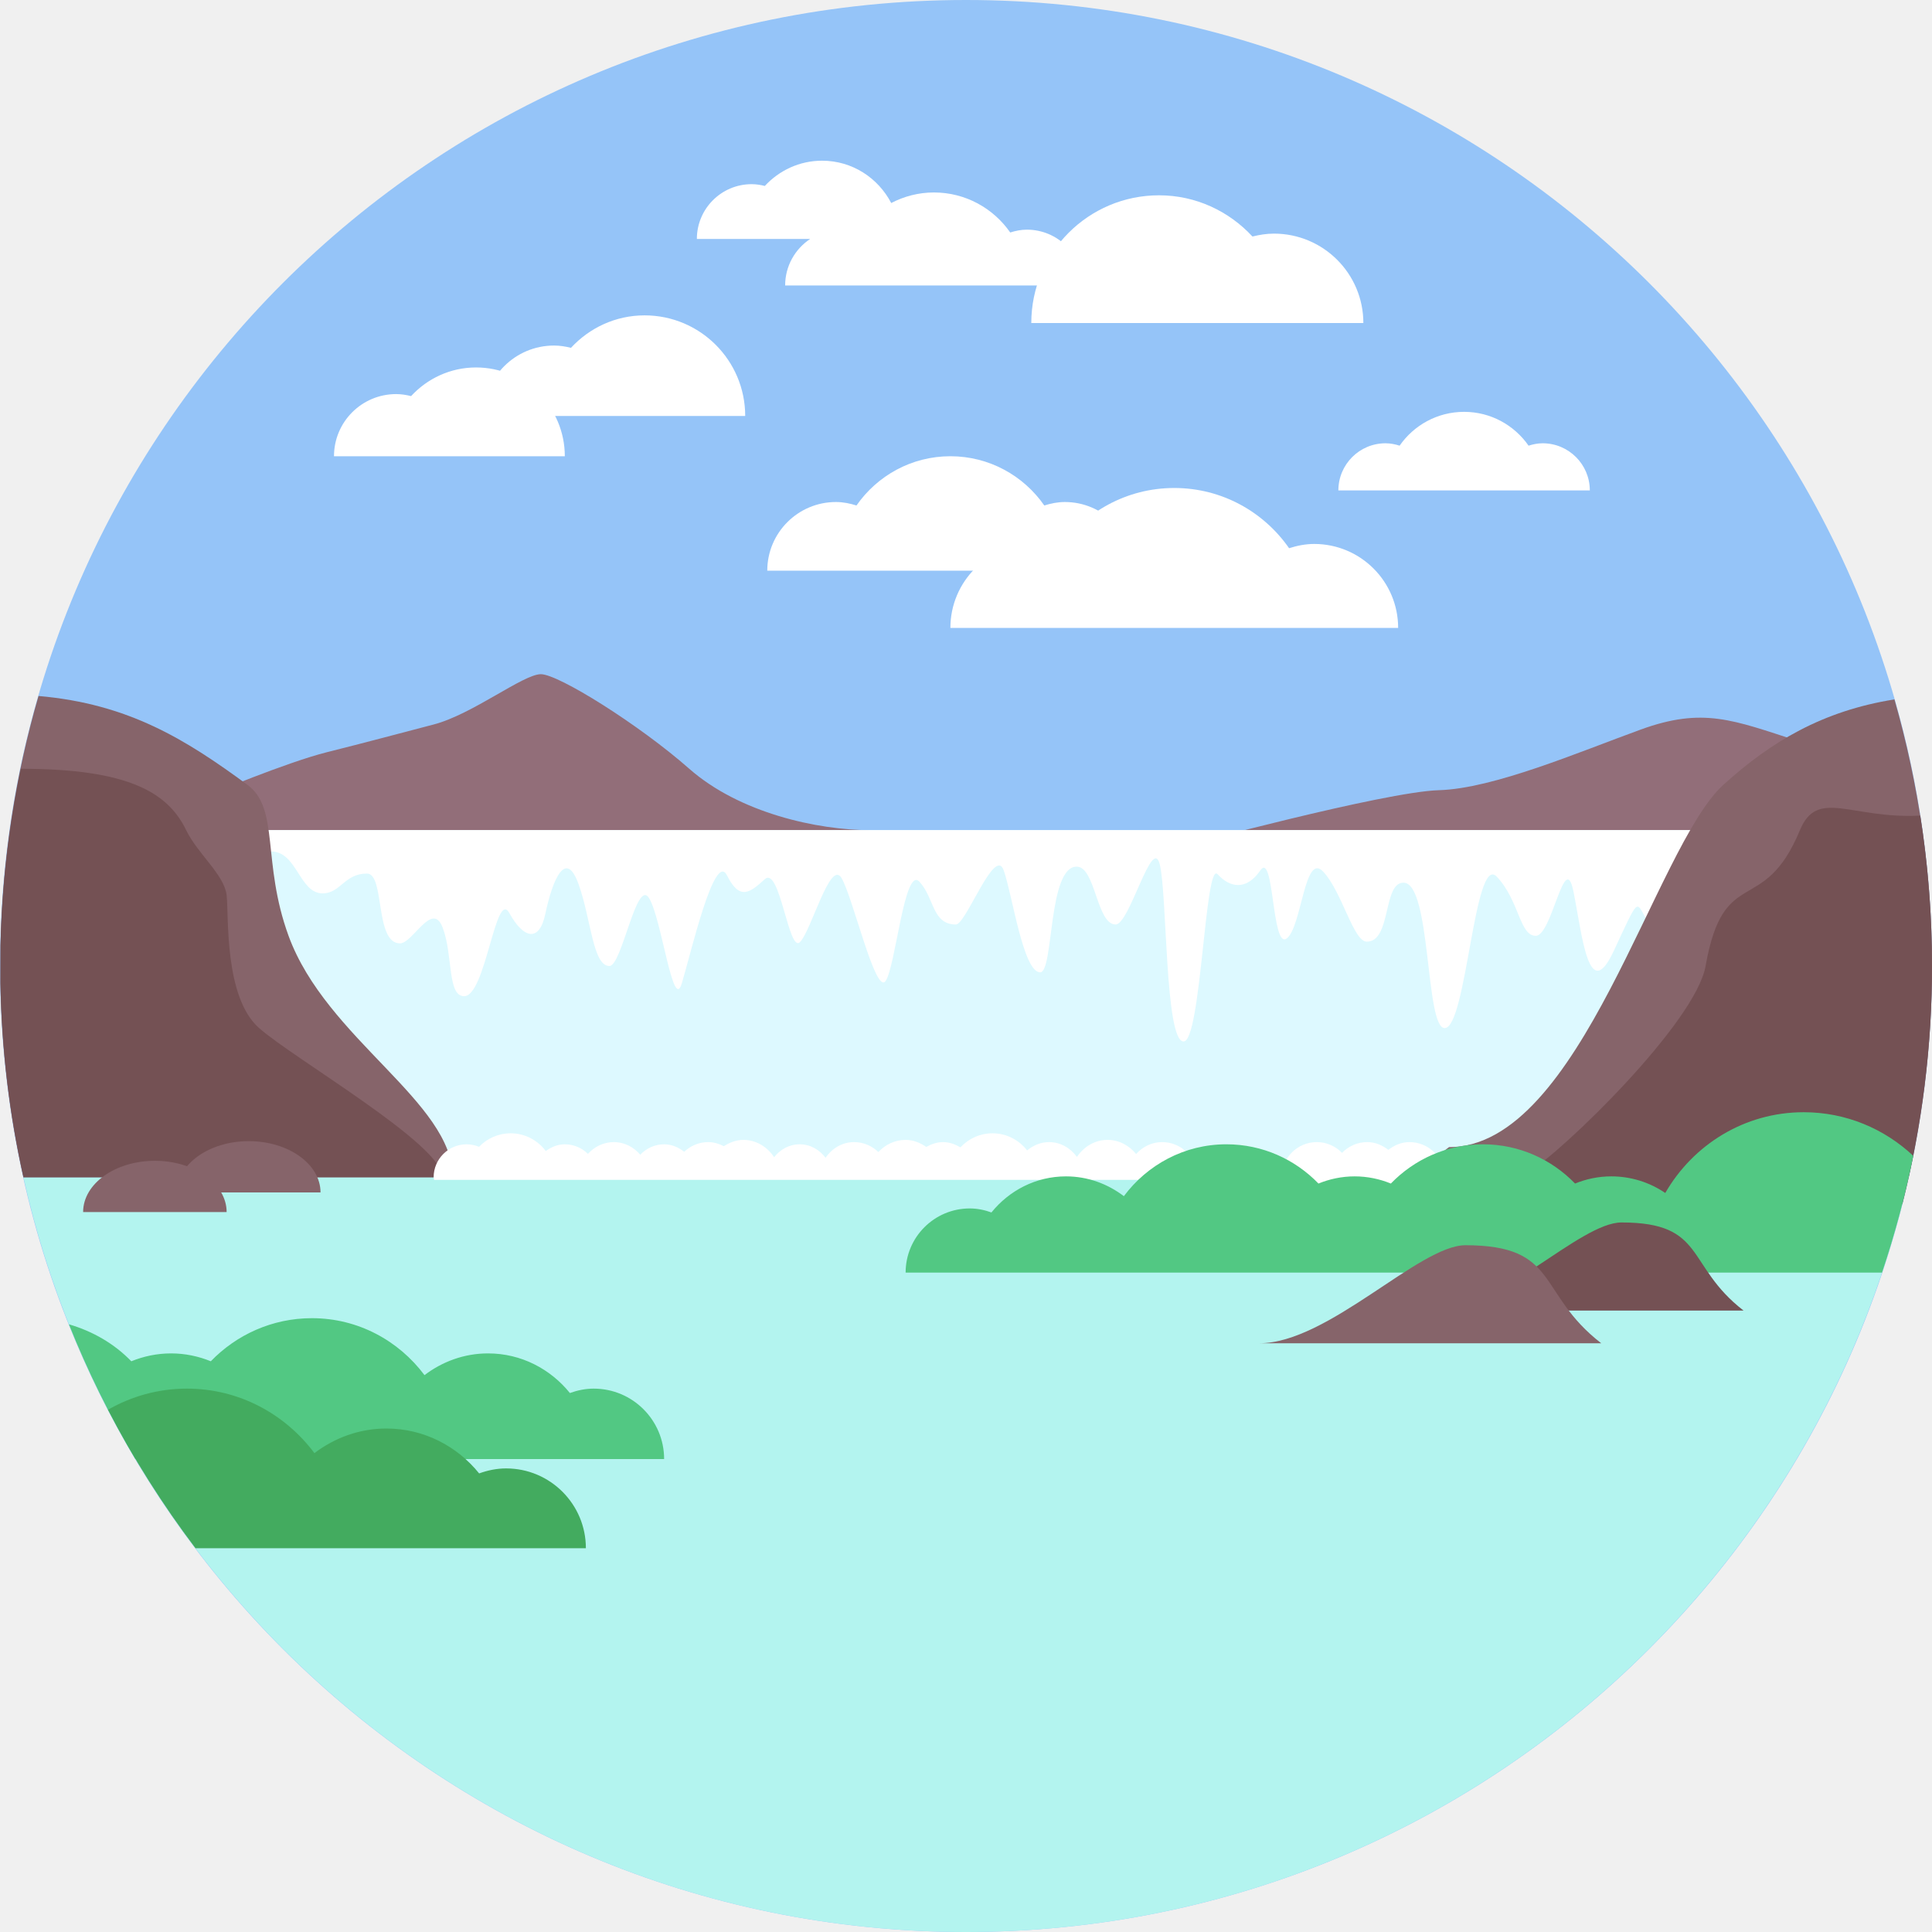
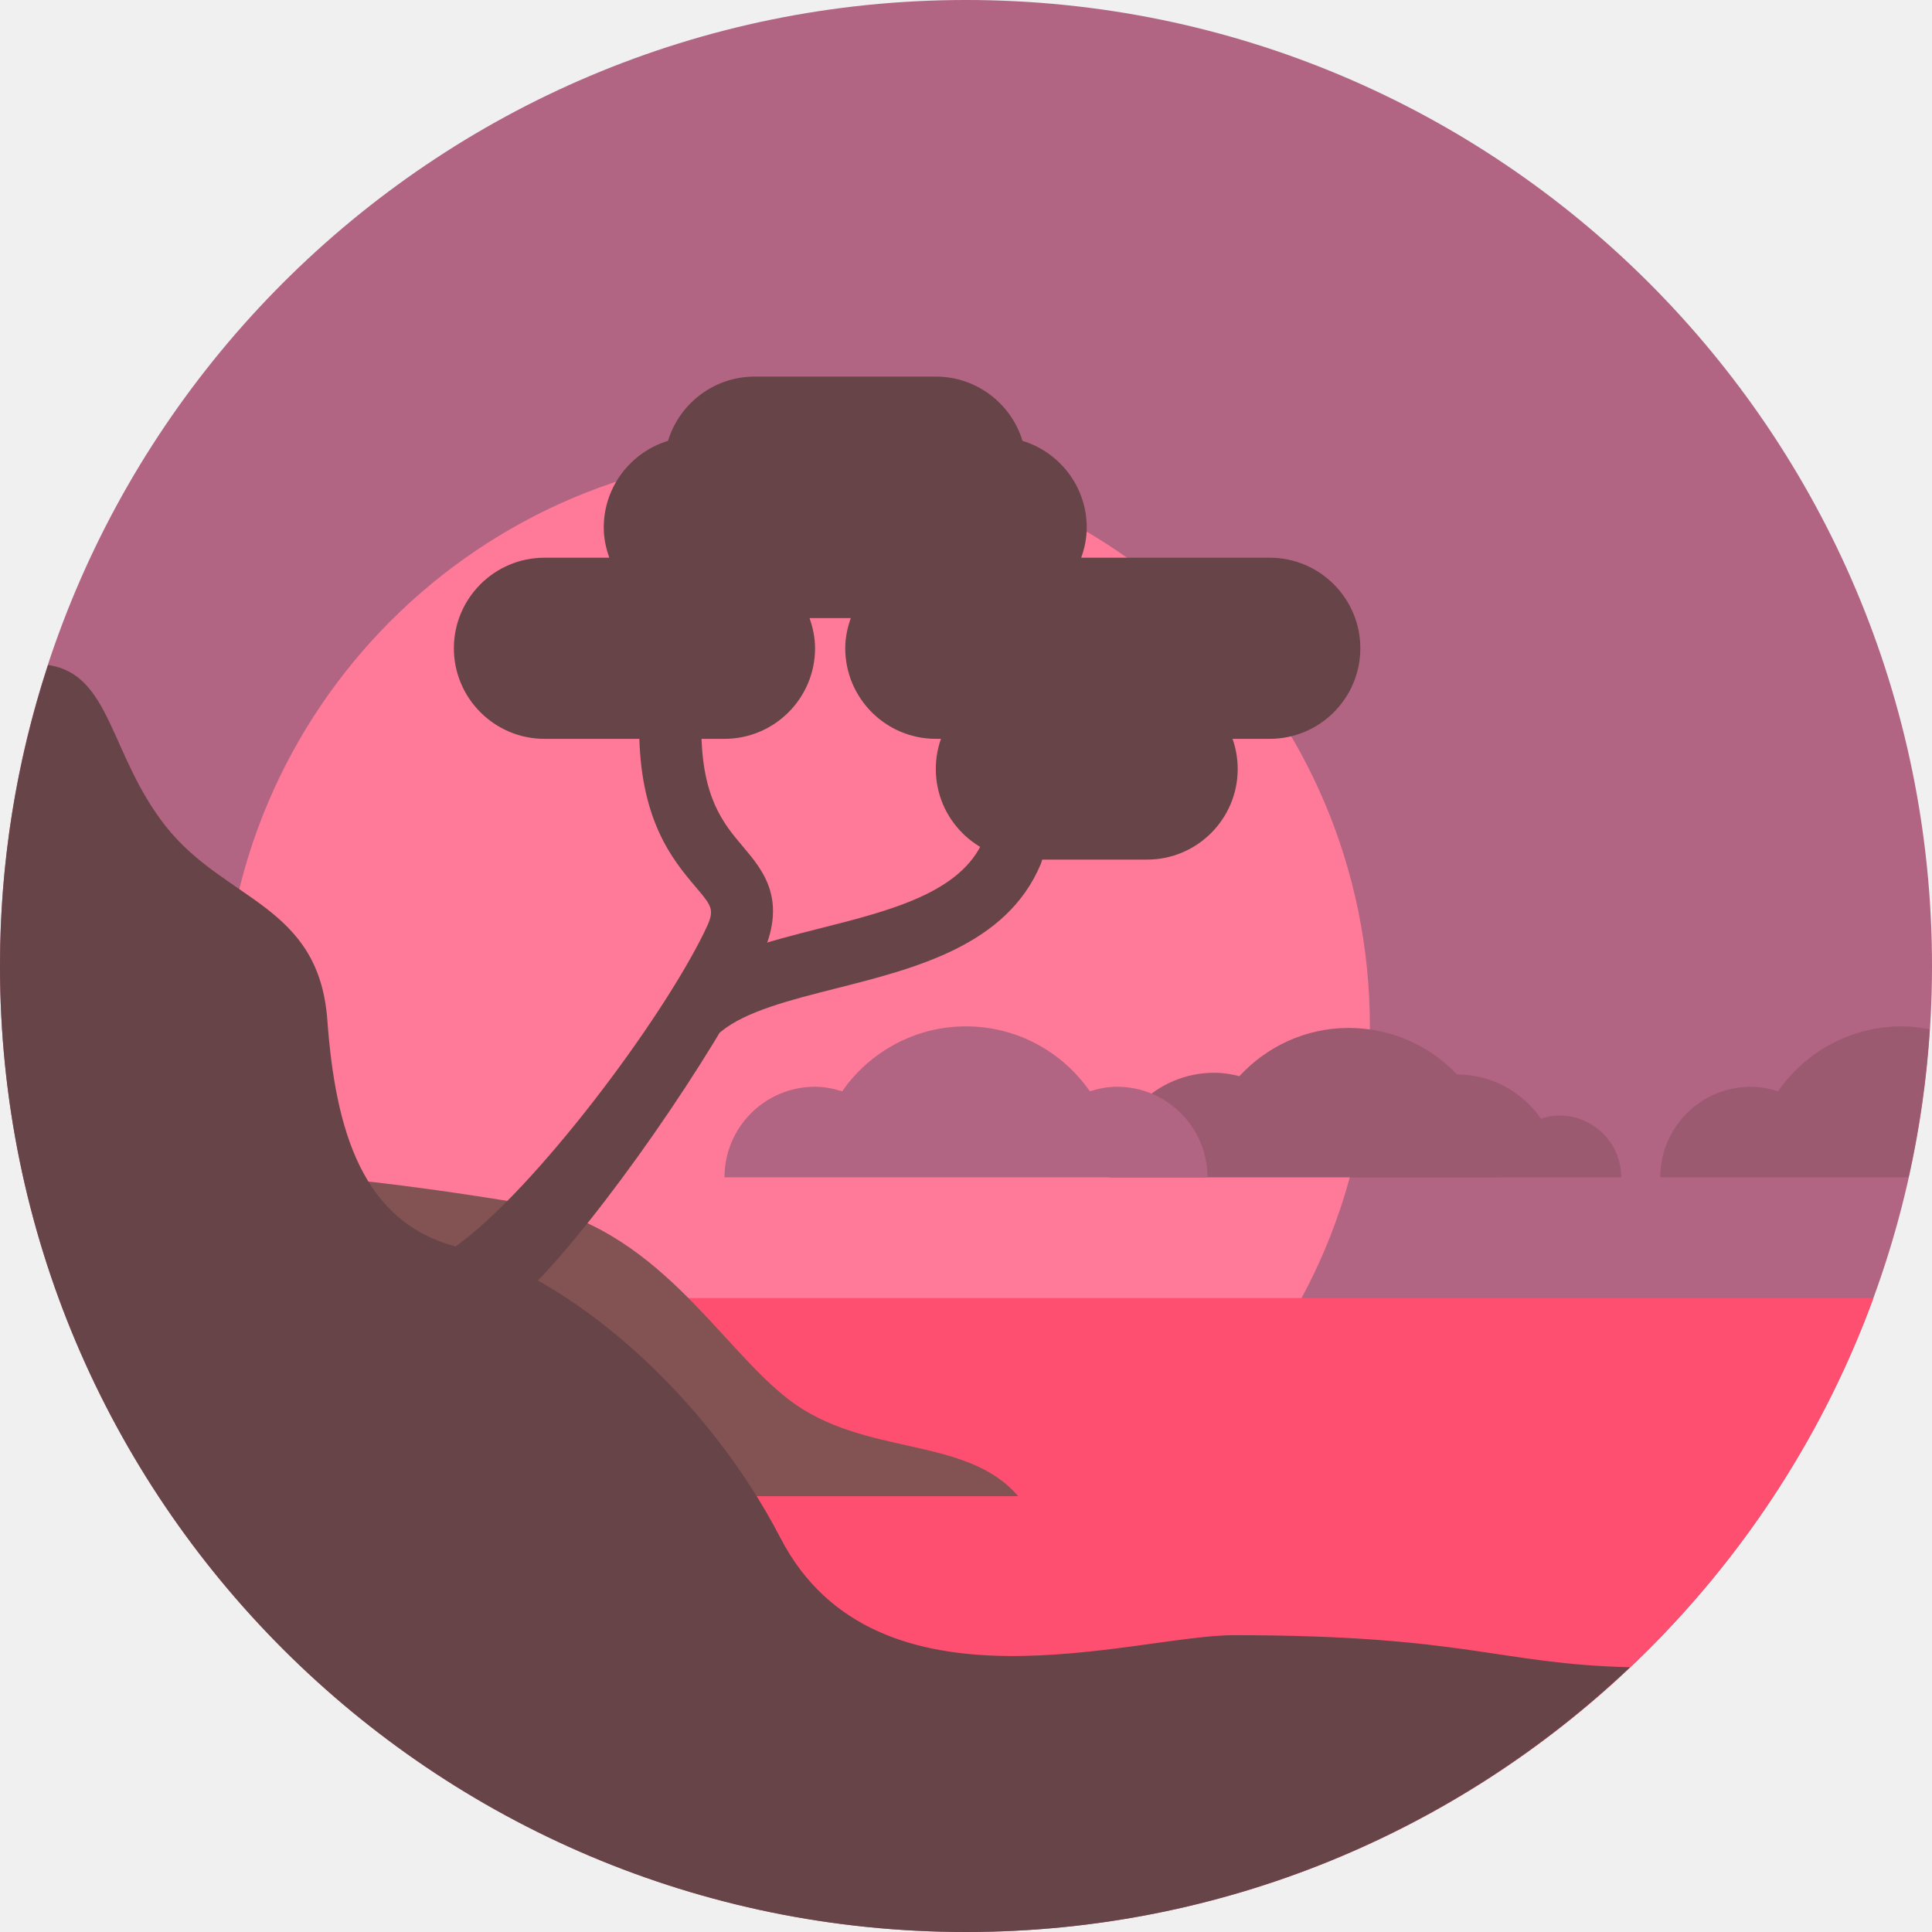
<svg xmlns="http://www.w3.org/2000/svg" width="800px" height="800px" viewBox="0 0 1024 1024" class="icon" version="1.1">
-   <path d="M512 512m-512 0a512 512 0 1 0 1024 0 512 512 0 1 0-1024 0Z" fill="#95C4F8" />
-   <path d="M461.334 440c-28 0-69.334-9.064-96-32.532C338.666 384 296 357.334 286.666 357.334c-9.334 0-36.334 21.334-56.834 26.666s-35.166 9.334-56.5 14.666C152 404 110.666 421.334 110.666 421.334s0.98 20.06 0 27.334c-0.98 7.272 118.666 20.666 175.334 14C342.666 456 461.334 440 461.334 440zM952.666 392.666c-34-11-50-18-83-6s-78 31.306-107 32.154c-29 0.846-136.334 29.846-136.334 29.846l347.334-5-21-51z" fill="#926E79" />
-   <path d="M120.116 440H932v184H120.116z" fill="#DDF9FF" />
-   <path d="M932 440H130.4c-4.238 2.516-7.912 4.914-10.284 6.86v4.654c6.552 1.534 23.574-0.22 23.574-0.22 13.81 0 14.91 22.206 27.31 22.206 9.5 0 11.51-10.5 23.5-10.5 9.596 0 4 37 17.5 37 6.818 0 17.166-22.92 22.666-8.252S237.028 528 246 528c11.5 0 16.666-57.334 24-44 7.334 13.334 15.784 15.772 19 0.5 4-19 11-34.5 17.668-15.834 6.666 18.666 7.52 43.334 16.334 43.334 6.624 0 14.334-46.666 21-36 6.666 10.666 12.666 60.666 17.334 45.334 4.666-15.334 17.334-70.666 24-57.334 6.666 13.334 12 9.334 20 2s12.666 39.334 18.666 33.334 16-44 22-34 18 62 23.334 54.666c5.334-7.334 10-61.334 18-52.666S494 490 506.666 490c5.334 0 20.666-42 25.334-28.666s10.318 54.02 19.334 54.02c7.208 0 4-56.02 19.334-56.02 10 0 10.49 30.666 20.666 30.666 7.334 0 19.334-47.334 23.334-32 4 15.334 2.666 94 12.666 94 9.276 0 11.334-96 18-88.666 6.666 7.334 15.334 8.666 22.666-2s6 42.124 14 36.062c8-6.062 9.334-46.062 19.334-35.396 10 10.666 15.972 37.09 23.108 37.09 13.092 0 8.39-31.256 19.42-31.256 14.806 0 11.472 77.072 21.834 77.072 11.638 0 15.636-92.906 27.636-80.24 12 12.666 12.002 31.334 20.668 31.334s15.332-46.666 20-23.334c4.668 23.334 8 60 21.332 31.334 13.336-28.666 11.75-26.398 16.876-17.532 3.398 5.876 37.286-21.614 59.792-40.85V440z" fill="#FFFFFF" />
-   <path d="M0.232 521.142c0.62 35.276 4.794 69.666 12.206 102.858H240c0-40-67.112-73.334-87.064-128-14.276-39.114-4.64-67.41-21.766-80-32.45-23.854-62.846-42.966-110.75-47.11C8.188 410.974 1.238 455.274 0.274 501.072l-0.042 20.07z" fill="#86646A" />
-   <path d="M12.436 624C63.536 852.876 267.72 1024 512 1024s448.464-171.126 499.562-400H12.436z" fill="#B3F4EF" />
-   <path d="M564.386 266.078c-3.818 0-7.428 0.752-10.886 1.842-10.956-15.75-29.132-26.106-49.774-26.106s-38.816 10.356-49.774 26.106c-3.458-1.09-7.068-1.842-10.886-1.842-20.102 0-36.396 16.296-36.396 36.396h194.112c0-20.1-16.294-36.396-36.396-36.396z" fill="#FFFFFF" />
-   <path d="M696.552 288.308c-4.668 0-9.082 0.918-13.31 2.252-13.396-19.256-35.618-31.918-60.854-31.918s-47.458 12.66-60.854 31.918c-4.228-1.334-8.642-2.252-13.31-2.252-24.576 0-44.498 19.922-44.498 44.498h237.322c0.002-24.576-19.922-44.498-44.496-44.498zM817.648 234.948c-2.622 0-5.1 0.516-7.474 1.264-7.522-10.814-20.002-17.924-34.174-17.924s-26.65 7.11-34.174 17.924c-2.374-0.748-4.852-1.264-7.474-1.264-13.8 0-24.988 11.188-24.988 24.988h133.274c-0.002-13.802-11.19-24.988-24.99-24.988zM177.022 241.814c0-18.19 14.746-32.938 32.938-32.938 2.746 0 5.37 0.434 7.92 1.068 8.594-9.282 20.78-15.184 34.428-15.184 25.986 0 47.054 21.066 47.054 47.054h-122.34z" fill="#FFFFFF" />
-   <path d="M256.318 220.476c0-20.616 16.714-37.33 37.33-37.33 3.112 0 6.086 0.492 8.976 1.21 9.74-10.52 23.552-17.208 39.02-17.208 29.452 0 53.328 23.876 53.328 53.328h-138.654z" fill="#FFFFFF" />
-   <path d="M416.142 151.296h157.716c0-16.332-13.24-29.572-29.572-29.572-3.102 0-6.034 0.612-8.844 1.498-8.902-12.798-23.67-21.212-40.442-21.212-8.182 0-15.856 2.062-22.636 5.598-6.916-13.272-20.642-22.434-36.644-22.434-12.03 0-22.772 5.202-30.348 13.384-2.248-0.558-4.562-0.942-6.982-0.942-16.036 0-29.036 13-29.036 29.036h60.05c-7.982 5.296-13.262 14.346-13.262 24.644z" fill="#FFFFFF" />
-   <path d="M722.608 171.208c0-26.17-21.214-47.384-47.384-47.384-3.95 0-7.726 0.624-11.394 1.536-12.364-13.352-29.896-21.844-49.528-21.844-37.386 0-67.692 30.308-67.692 67.692h175.998z" fill="#FFFFFF" />
-   <path d="M71.734 773.334H352c0-20.62-16.714-37.334-37.334-37.334-4.446 0-8.652 0.91-12.606 2.334-10.266-12.71-25.784-21.002-43.394-21.002-12.704 0-24.282 4.39-33.676 11.516-13.614-18.222-35.16-30.184-59.658-30.184-21.072 0-40.024 8.802-53.6 22.842-6.51-2.65-13.604-4.174-21.066-4.174-7.464 0-14.556 1.524-21.068 4.174-8.948-9.254-20.374-15.906-33.06-19.588a510 510 0 0 0 35.196 71.416z" fill="#52C883" />
-   <path d="M1024 512c0-49.034-7.038-96.398-19.906-141.296-38.148 6.07-65.548 22.454-90.708 45.296-36.348 33-75.29 192-145.386 192l-20.97 16 138.486 36 126.048-36c8.052-36.064 12.436-73.51 12.436-112z" fill="#86646A" />
-   <path d="M1024 512c0-27.12-2.148-53.732-6.21-79.71-36.772 1.898-54.514-14.676-63.79 7.71-19.334 46.666-40.362 17.334-50 72-5.29 30-76 98.59-94 109.294S812 670 848 660c22.746-6.318 103.744-15.826 160.326-21.974A512.86 512.86 0 0 0 1024 512zM137.334 544.906c-18.666-16.426-16-59.574-17.216-70.432-1.218-10.86-15.392-21.94-21.45-34.474C89 420 68 407.468 11.012 407.468 4.72 437.794 0.95 469.038 0.276 501.074l-0.044 20.07c0.62 35.276 4.794 69.666 12.206 102.858h222.23c-0.002-17.336-78.668-62.668-97.334-79.096z" fill="#745154" />
-   <path d="M747.03 605.334c-4.28 0-8.034 1.686-11.182 4.108-3.148-2.42-6.902-4.108-11.18-4.108-5.262 0-9.97 2.208-13.364 5.71-3.392-3.5-8.102-5.71-13.362-5.71a18.666 18.666 0 1 0 0 37.332c5.26 0 9.97-2.208 13.362-5.71 3.392 3.5 8.102 5.71 13.364 5.71 4.278 0 8.032-1.688 11.18-4.108 3.148 2.42 6.902 4.108 11.182 4.108a18.666 18.666 0 0 0 18.666-18.666 18.664 18.664 0 0 0-18.666-18.666zM634.338 625.334c0.034-0.464 0.27-0.86 0.27-1.334a18.666 18.666 0 0 0-18.666-18.666c-5.53 0-10.362 2.51-13.78 6.33-3.636-4.468-8.952-7.496-15.162-7.496-6.872 0-12.632 3.712-16.19 9.024-3.396-4.642-8.618-7.856-14.81-7.856-4.462 0-8.394 1.782-11.606 4.394-4.27-5.476-10.854-9.06-18.336-9.06-6.73 0-12.748 2.892-17.006 7.45-2.76-1.61-5.792-2.784-9.218-2.784-3.284 0-6.21 1.074-8.892 2.564-3.178-2.166-6.804-3.73-10.942-3.73-5.746 0-10.82 2.524-14.442 6.428-3.356-3.226-7.872-5.26-12.892-5.26-6.384 0-11.742 3.41-15.108 8.298-3.196-4.222-8.024-7.13-13.726-7.13-5.58 0-10.332 2.78-13.536 6.848-3.542-5.402-9.356-9.182-16.298-9.182-3.884 0-7.298 1.408-10.358 3.336-2.53-1.282-5.28-2.17-8.31-2.17-4.934 0-9.352 1.998-12.69 5.126-2.976-2.34-6.562-3.958-10.642-3.958-5.006 0-9.454 2.156-12.642 5.524-3.424-4.01-8.338-6.692-14.024-6.692-5.486 0-10.3 2.464-13.714 6.234a17.432 17.432 0 0 0-12.286-5.066c-3.824 0-7.174 1.48-10.054 3.562-4.256-5.672-10.974-9.396-18.612-9.396-6.594 0-12.524 2.76-16.768 7.16a17.386 17.386 0 0 0-6.566-1.326 17.5 17.5 0 0 0-17.5 17.5c0 0.472 0.232 0.87 0.27 1.334h404.236z" fill="#FFFFFF" />
-   <path d="M1014.058 612.602c-15.204-14.266-35.562-23.102-58.058-23.102-31.504 0-58.692 17.338-73.374 42.802A50.748 50.748 0 0 0 854 623.5c-6.796 0-13.256 1.388-19.186 3.802-12.366-12.786-29.624-20.802-48.814-20.802s-36.45 8.016-48.812 20.802c-5.93-2.414-12.39-3.802-19.188-3.802s-13.256 1.388-19.186 3.802c-12.364-12.786-29.624-20.802-48.814-20.802-22.308 0-41.93 10.892-54.33 27.488-8.556-6.49-19.102-10.488-30.67-10.488-16.038 0-30.17 7.552-39.52 19.126-3.602-1.298-7.432-2.126-11.48-2.126-18.778 0-34 15.222-34 34h517.514c6.732-20.12 12.33-40.752 16.544-61.898z" fill="#52C883" />
-   <path d="M131.85 604.834c-21.004 0-38.03 12.164-38.03 27.166h76.06c0-15.004-17.026-27.166-38.03-27.166z" fill="#86646A" />
-   <path d="M859.412 647.928c-22.058 0-65.334 46.702-98.264 46.702h162.978c-30.936-23.934-19.708-46.702-64.714-46.702z" fill="#745154" />
-   <path d="M82.086 615.25c-21.004 0-38.03 12.164-38.03 27.166h76.062c-0.002-15.004-17.028-27.166-38.032-27.166zM776.696 660c-24.544 0-72.696 51.962-109.336 51.962h181.338C814.278 685.334 826.772 660 776.696 660z" fill="#86646A" />
-   <path d="M268.238 778.292c-5.036 0-9.8 1.03-14.28 2.646-11.63-14.398-29.208-23.792-49.158-23.792-14.39 0-27.506 4.972-38.15 13.046C151.228 749.548 126.82 736 99.07 736c-15.24 0-29.48 4.096-41.802 11.174a512.48 512.48 0 0 0 46.34 73.41h206.922c0-23.358-18.934-42.292-42.292-42.292z" fill="#43AB5F" />
+   <path d="M512 512m-512 0a512 512 0 1 0 1024 0 512 512 0 1 0-1024 0Z" fill="#B26483" />
+   <path d="M826.548 591.27c-3.434 0-6.68 0.676-9.79 1.656-9.852-14.164-26.198-23.476-44.758-23.476s-34.906 9.312-44.758 23.476c-3.11-0.98-6.356-1.656-9.79-1.656-18.076 0-32.73 14.654-32.73 32.73h174.554c0.002-18.076-14.652-32.73-32.728-32.73z" fill="#9B5A6F" />
+   <path d="M422.068 544m-304 0a304 304 0 1 0 608 0 304 304 0 1 0-608 0Z" fill="#FF7998" />
+   <path d="M299.45 701.69m-142.616 0a142.616 142.616 0 1 0 285.232 0 142.616 142.616 0 1 0-285.232 0Z" fill="#FF7998" />
+   <path d="M588.158 624c0-30.606 24.812-55.42 55.42-55.42 4.62 0 9.036 0.73 13.326 1.796 14.46-15.616 34.964-25.546 57.926-25.546C758.554 544.83 794 580.276 794 624H588.158z" fill="#9B5A6F" />
+   <path d="M992.946 688H272l159.97 224s125.22 54.33 220.78 92.248C810.4 959.25 937.04 840.728 992.946 688z" fill="#FF4F70" />
+   <path d="M319 793h220.666C512 760.666 458.172 772.348 418.334 742c-36.926-28.128-70.14-92.332-140.334-104-70.192-11.67-106-14-106-14l133 186 14-2.774V793z" fill="#835354" />
+   <path d="M592 576c-5.036 0-9.796 0.992-14.358 2.43C563.192 557.658 539.222 544 512 544s-51.192 13.658-65.642 34.43c-4.562-1.438-9.322-2.43-14.358-2.43-26.51 0-48 21.49-48 48h256c0-26.51-21.49-48-48-48z" fill="#B26483" />
+   <path d="M673 295.6h-99.948c1.792-5.03 2.948-10.362 2.948-16 0-21.626-14.376-39.954-34.062-45.938C535.954 213.968 517.626 199.6 496 199.6h-96c-21.626 0-39.954 14.368-45.938 34.062C334.376 239.648 320 257.976 320 279.6c0 5.638 1.156 10.97 2.95 16h-34.384c-26.468 0-48 21.532-48 48s21.532 48 48 48H384c26.468 0 48-21.532 48-48 0-5.638-1.156-10.97-2.948-16h21.896c-1.792 5.03-2.948 10.362-2.948 16 0 26.468 21.532 48 48 48h2.734a48.012 48.012 0 0 0-2.734 16c0 26.468 21.532 48 48 48h64c26.468 0 48-21.532 48-48 0-5.61-0.968-10.992-2.734-16h19.734c26.468 0 48-21.532 48-48s-21.532-48-48-48zM512 1024c136.366 0 260.18-53.416 351.938-140.332-70.032-1.708-86.56-16.984-210.064-16.984-52.354 0-189.37 46.536-240.186-51.468-40.03-77.202-112.41-139.194-171.562-154.404-50.038-12.868-64.334-61.476-68.624-120.094-4.504-61.56-54.328-62.906-85.78-102.936-29.666-37.758-28.846-80.56-62.244-85.304A511.286 511.286 0 0 0 0 512c0 282.77 229.23 512 512 512z" fill="#674447" />
+   <path d="M272.916 682.226a16.416 16.416 0 0 1-11.644-4.824c-6.432-6.432-26.476-11.932-19.102-17.26 41.04-29.654 107.618-117.934 131.226-166.294 5.644-11.554 4.648-12.728-4.808-23.906-11.868-14.04-29.8-35.244-29.8-84.142a16.464 16.464 0 0 1 16.468-16.468 16.464 16.464 0 0 1 16.468 16.468c0 36.836 11.692 50.666 22.016 62.872 10.84 12.81 24.332 28.754 9.248 59.632-25.298 51.816-84.638 137.236-121.32 173.92-3.216 3.218-4.538 0.002-8.752 0.002z" fill="#674447" />
+   <path d="M371.742 550.482a16.466 16.466 0 0 1-10.47-29.196c18.8-15.414 45.64-22.218 74.058-29.414 36.474-9.24 74.186-18.784 85.894-46.59 3.538-8.394 13.252-12.294 21.566-8.788 8.394 3.53 12.318 13.188 8.796 21.574-18.076 42.916-65.936 55.04-108.168 65.736-24.75 6.264-48.15 12.19-61.24 22.942a16.43 16.43 0 0 1-10.436 3.736z" fill="#674447" />
+   <path d="M1008 544c-27.222 0-51.192 13.658-65.642 34.43-4.562-1.438-9.322-2.43-14.358-2.43-26.51 0-48 21.49-48 48h131.564a511.276 511.276 0 0 0 11.224-78.474c-4.806-0.906-9.714-1.526-14.788-1.526z" fill="#9B5A6F" />
</svg>
